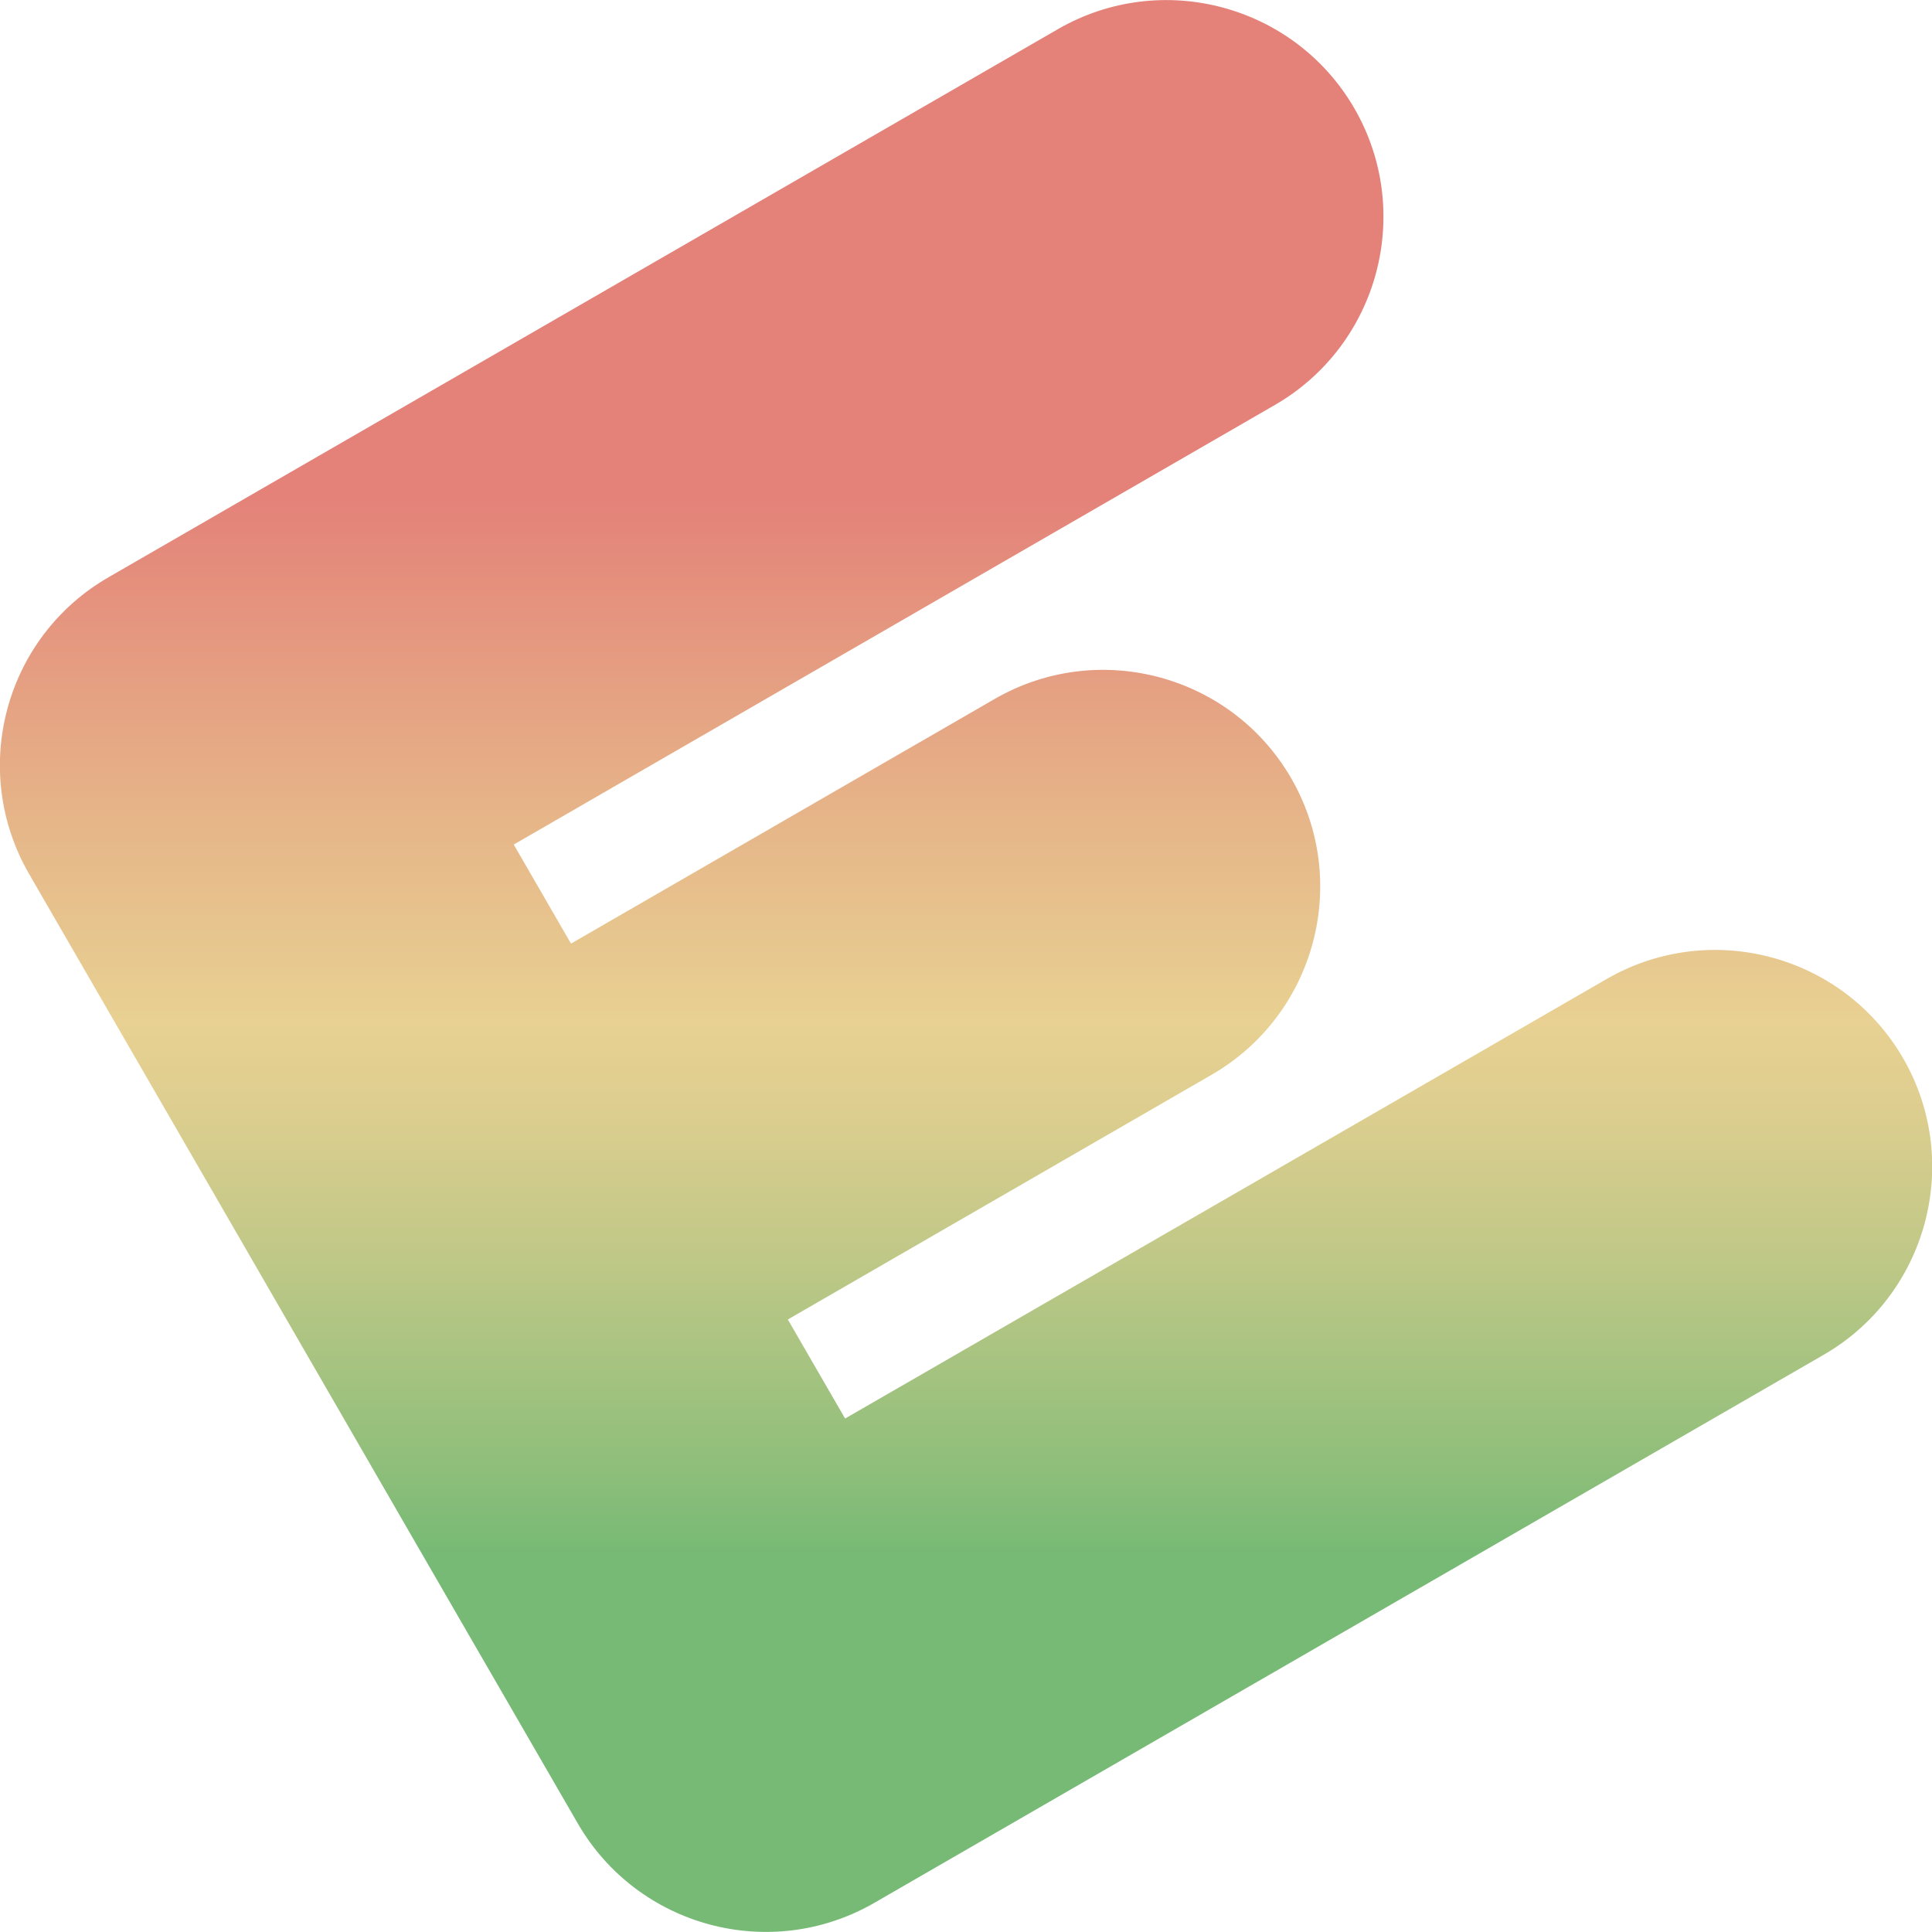
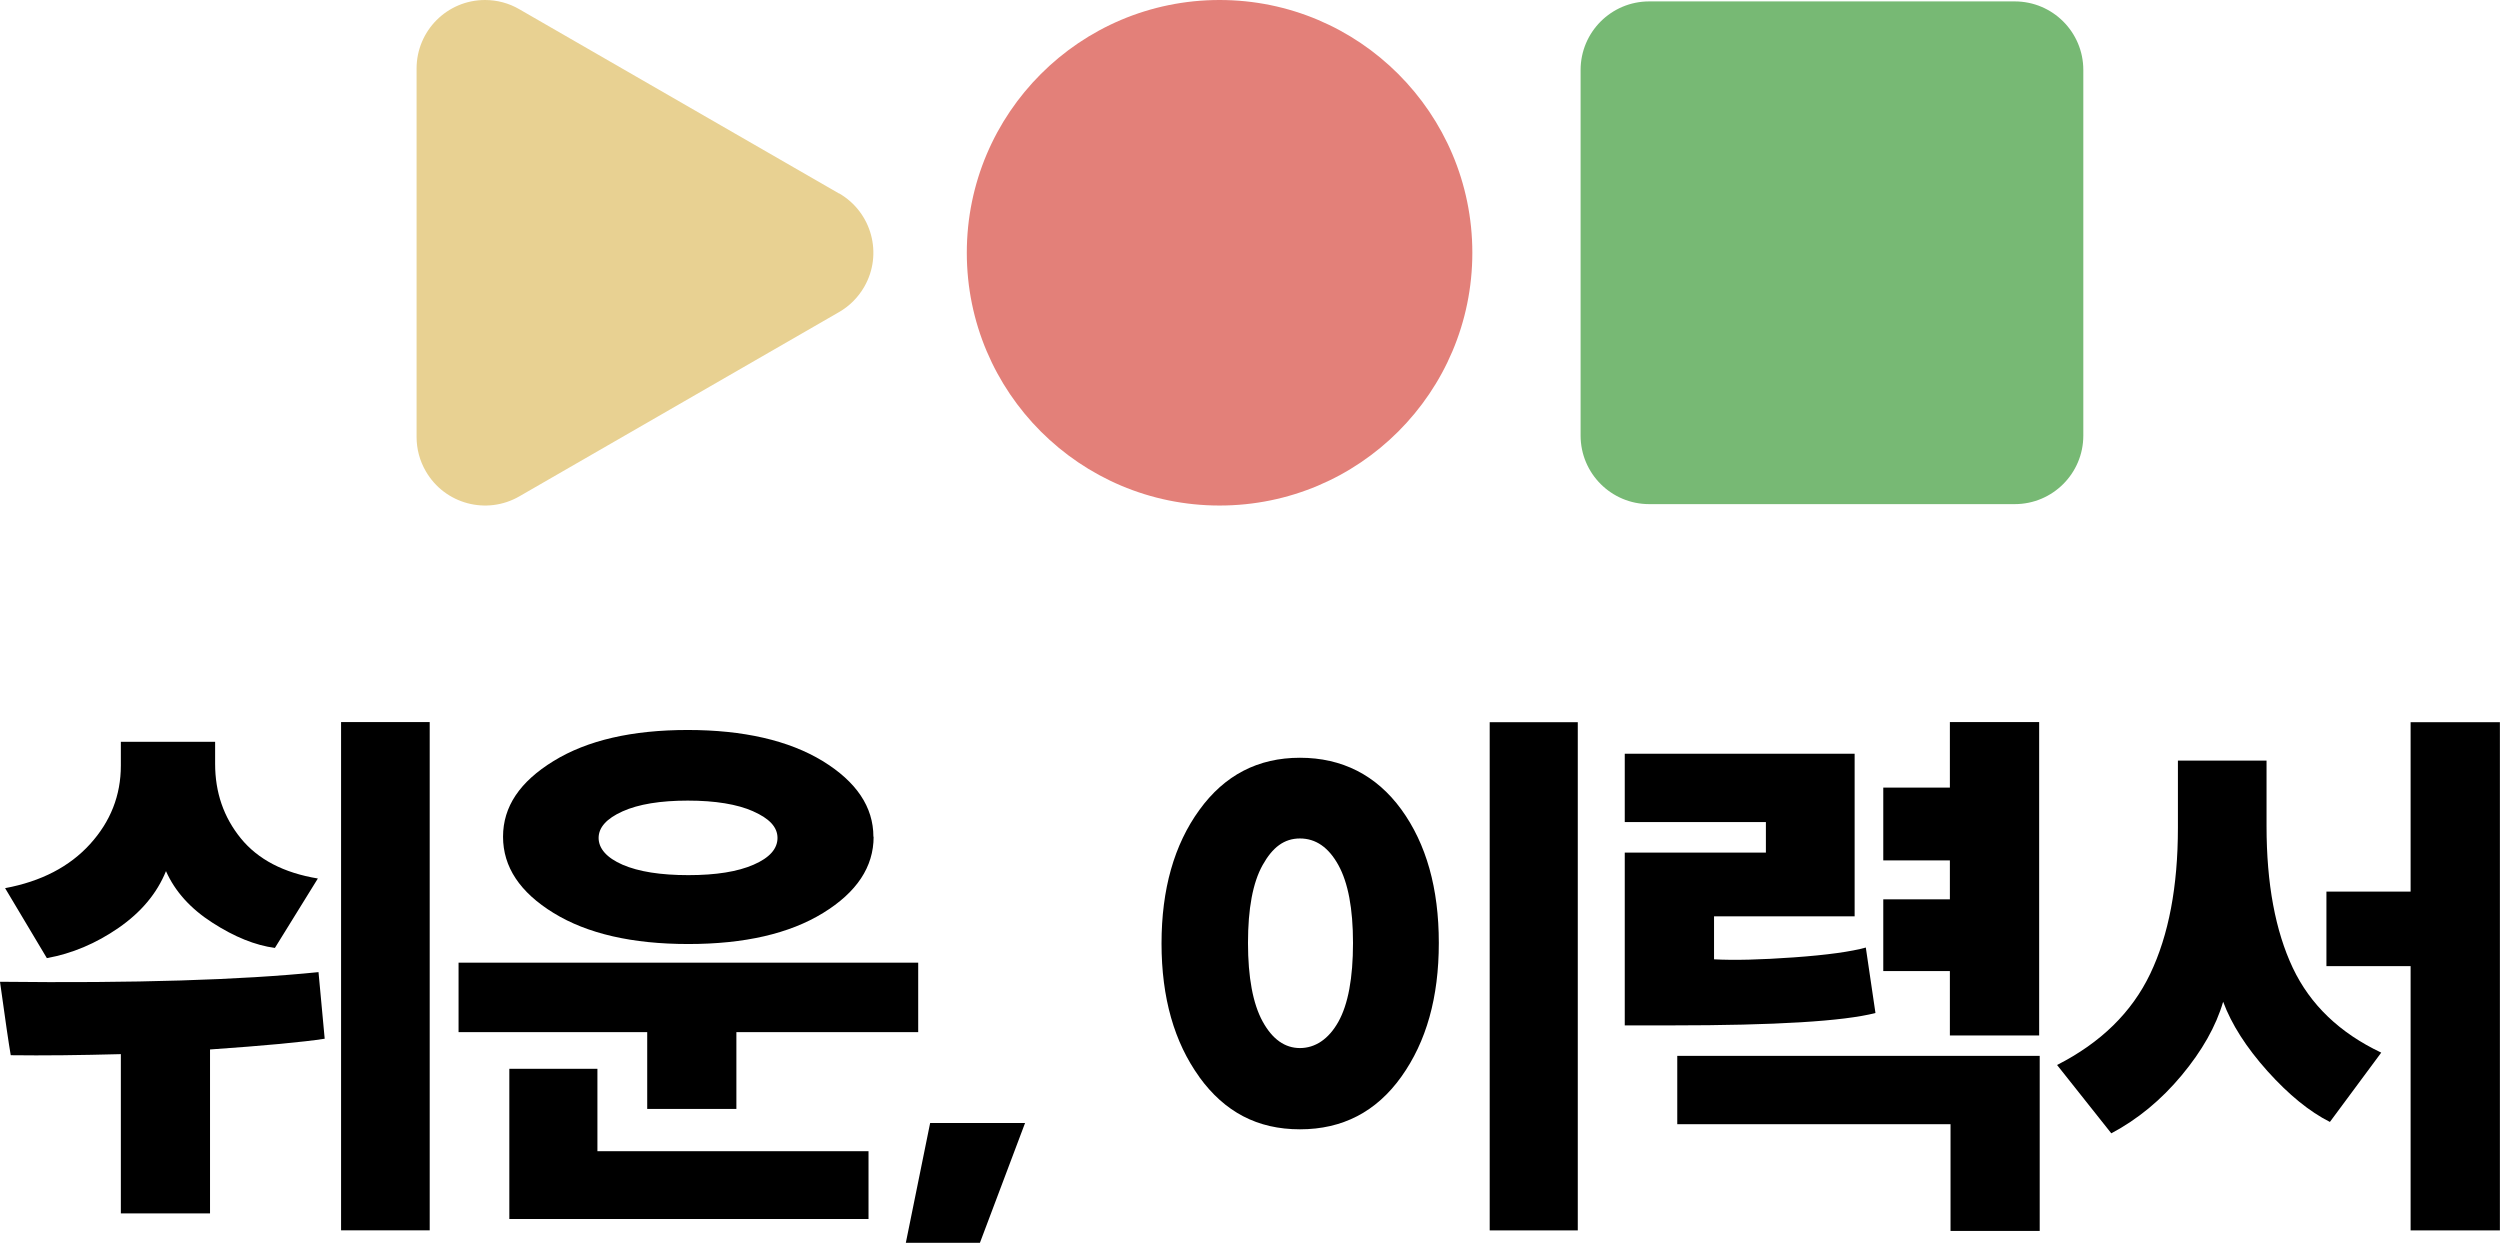
- <svg xmlns="http://www.w3.org/2000/svg" id="_레이어_2" viewBox="0 0 71.19 71.19">
+ <svg xmlns="http://www.w3.org/2000/svg" id="_레이어_2" viewBox="0 0 230.45 114.56">
  <defs>
-     <style>.cls-1{fill:url(#_무제_그라디언트_14);}</style>
-     <linearGradient id="_무제_그라디언트_14" x1="35.59" y1="18.14" x2="35.59" y2="57.2" gradientUnits="userSpaceOnUse">
-       <stop offset="0" stop-color="#e48179" />
-       <stop offset=".32" stop-color="#e6b789" />
-       <stop offset=".5" stop-color="#e8d192" />
-       <stop offset=".58" stop-color="#ddce8f" />
-       <stop offset=".72" stop-color="#c0c887" />
-       <stop offset=".91" stop-color="#91bf7b" />
-       <stop offset="1" stop-color="#77ba75" />
-     </linearGradient>
+     <style>.cls-1{fill:#e8d192;}.cls-2{fill:#e38079;}.cls-3{fill:#77b974;}</style>
  </defs>
  <g id="_레이어_1-2">
-     <path class="cls-1" d="M49.91,4h0c-2.21-3.82-7.1-5.13-10.92-2.93L4,21.27C.17,23.48-1.14,28.37,1.07,32.2l4,6.92,2.11,3.65,8,13.85,2.11,3.65,4,6.92c2.21,3.82,7.1,5.13,10.92,2.93l34.99-20.2c3.82-2.21,5.13-7.1,2.93-10.92h0c-2.21-3.82-7.1-5.13-10.92-2.93l-28.07,16.2-2.11-3.65,15.62-9.02c3.82-2.21,5.13-7.1,2.93-10.92h0c-2.21-3.82-7.1-5.13-10.92-2.93l-15.62,9.02-2.11-3.65L46.98,14.92c3.82-2.21,5.13-7.1,2.93-10.92Z" />
+     <g>
+       <path d="M19.36,111.85H11.14v-14.68c-3.75,.1-7.13,.14-10.15,.1-.17-.97-.5-3.23-.99-6.77,12.39,.14,22.18-.16,29.36-.89l.57,6.14c-2.01,.31-5.54,.64-10.57,.99v15.1Zm9.94-30.87l-3.96,6.4c-1.8-.24-3.72-1.01-5.75-2.32-2.03-1.3-3.46-2.89-4.29-4.76-.83,2.05-2.29,3.79-4.37,5.23-2.08,1.44-4.29,2.37-6.61,2.79l-3.85-6.45c3.33-.62,5.94-1.98,7.83-4.06,1.89-2.08,2.84-4.49,2.84-7.24v-2.19h8.69v2.03c0,2.64,.79,4.93,2.37,6.87,1.58,1.94,3.95,3.18,7.1,3.7Zm10.31,32.43h-8.17v-46.85h8.17v46.85Z" />
+       <path d="M67.88,102.22h-8.22v-7.08h-17.39v-6.4h42.37v6.4h-16.76v7.08Zm12.65-25.09c0,2.78-1.55,5.12-4.66,7.03-3.11,1.91-7.25,2.86-12.42,2.86s-9.31-.95-12.42-2.86c-3.11-1.91-4.66-4.25-4.66-7.03s1.55-5.07,4.66-6.98c3.11-1.91,7.23-2.86,12.36-2.86s9.32,.96,12.44,2.86c3.12,1.91,4.68,4.24,4.68,6.98Zm-.47,35.24H46.95v-13.85h8.12v7.6h24.99v6.25Zm-10.62-37.58c-1.49-.66-3.51-.99-6.04-.99s-4.54,.33-6.01,.99-2.21,1.48-2.21,2.45,.74,1.83,2.21,2.47c1.48,.64,3.5,.96,6.06,.96s4.54-.32,6.01-.96c1.48-.64,2.21-1.47,2.21-2.47s-.75-1.79-2.24-2.45Z" />
+       <path d="M83.5,114.56l2.24-11.04h8.75l-4.16,11.04h-6.82Z" />
+       <path d="M110.56,99.28c-2.32-3.21-3.49-7.31-3.49-12.31s1.16-9.1,3.49-12.31c2.32-3.21,5.41-4.81,9.27-4.81s7.03,1.59,9.34,4.76c2.31,3.18,3.46,7.28,3.46,12.31s-1.15,9.11-3.46,12.34c-2.31,3.23-5.42,4.84-9.34,4.84s-6.94-1.6-9.27-4.81Zm14.16-12.36c0-3.16-.45-5.55-1.35-7.18s-2.08-2.45-3.54-2.45-2.53,.82-3.44,2.45-1.35,4.03-1.35,7.18,.45,5.6,1.35,7.24,2.05,2.45,3.44,2.45,2.64-.81,3.54-2.42c.9-1.61,1.35-4.04,1.35-7.26Zm20.72,26.5h-8.12v-46.85h8.12v46.85Z" />
+       <path d="M171.99,87.34l.89,6.04c-2.95,.76-9.21,1.14-18.79,1.14h-4.32v-15.93h13.01v-2.81h-13.01v-6.3h21.19v14.99h-12.96v3.96c1.84,.1,4.29,.04,7.37-.18,3.07-.22,5.28-.53,6.64-.91Zm-17.39,9.99h33.42v16.14h-8.22v-9.84h-25.19v-6.3Zm19-18.01v-6.72h6.14v-6.04h8.23v28.89h-8.23v-5.94h-6.14v-6.61h6.14v-3.59h-6.14Z" />
+       <path d="M219.51,97.02l-4.74,6.4c-1.87-.94-3.79-2.5-5.75-4.68-1.96-2.19-3.32-4.32-4.09-6.4-.66,2.26-1.94,4.52-3.83,6.79-1.89,2.27-4.05,4.05-6.48,5.34l-5-6.3c4.03-2.05,6.89-4.85,8.59-8.41,1.7-3.56,2.55-8.04,2.55-13.46v-6.19h8.17v6.04c0,5.31,.81,9.66,2.42,13.07,1.61,3.4,4.33,6,8.15,7.81Zm10.93,16.4h-8.23v-24.36h-7.76v-6.87h7.76v-15.62h8.23v46.85Z" />
+     </g>
+     <g>
+       <path id="_다각형_1" class="cls-1" d="M77.34,17.82c3.02,1.74,4.07,5.6,2.32,8.63-.56,.97-1.36,1.77-2.32,2.32l-29.46,16.98c-3.02,1.75-6.89,.71-8.63-2.31-.56-.96-.85-2.05-.85-3.16V6.32C38.4,2.83,41.22,0,44.71,0c1.11,0,2.2,.29,3.16,.85l29.46,16.98Z" />
+       <circle id="_타원_10" class="cls-2" cx="112.42" cy="23.3" r="23.3" />
+       <rect id="_사각형_21" class="cls-3" x="145.7" y=".13" width="46.34" height="46.34" rx="6.32" ry="6.32" />
+     </g>
  </g>
</svg>
